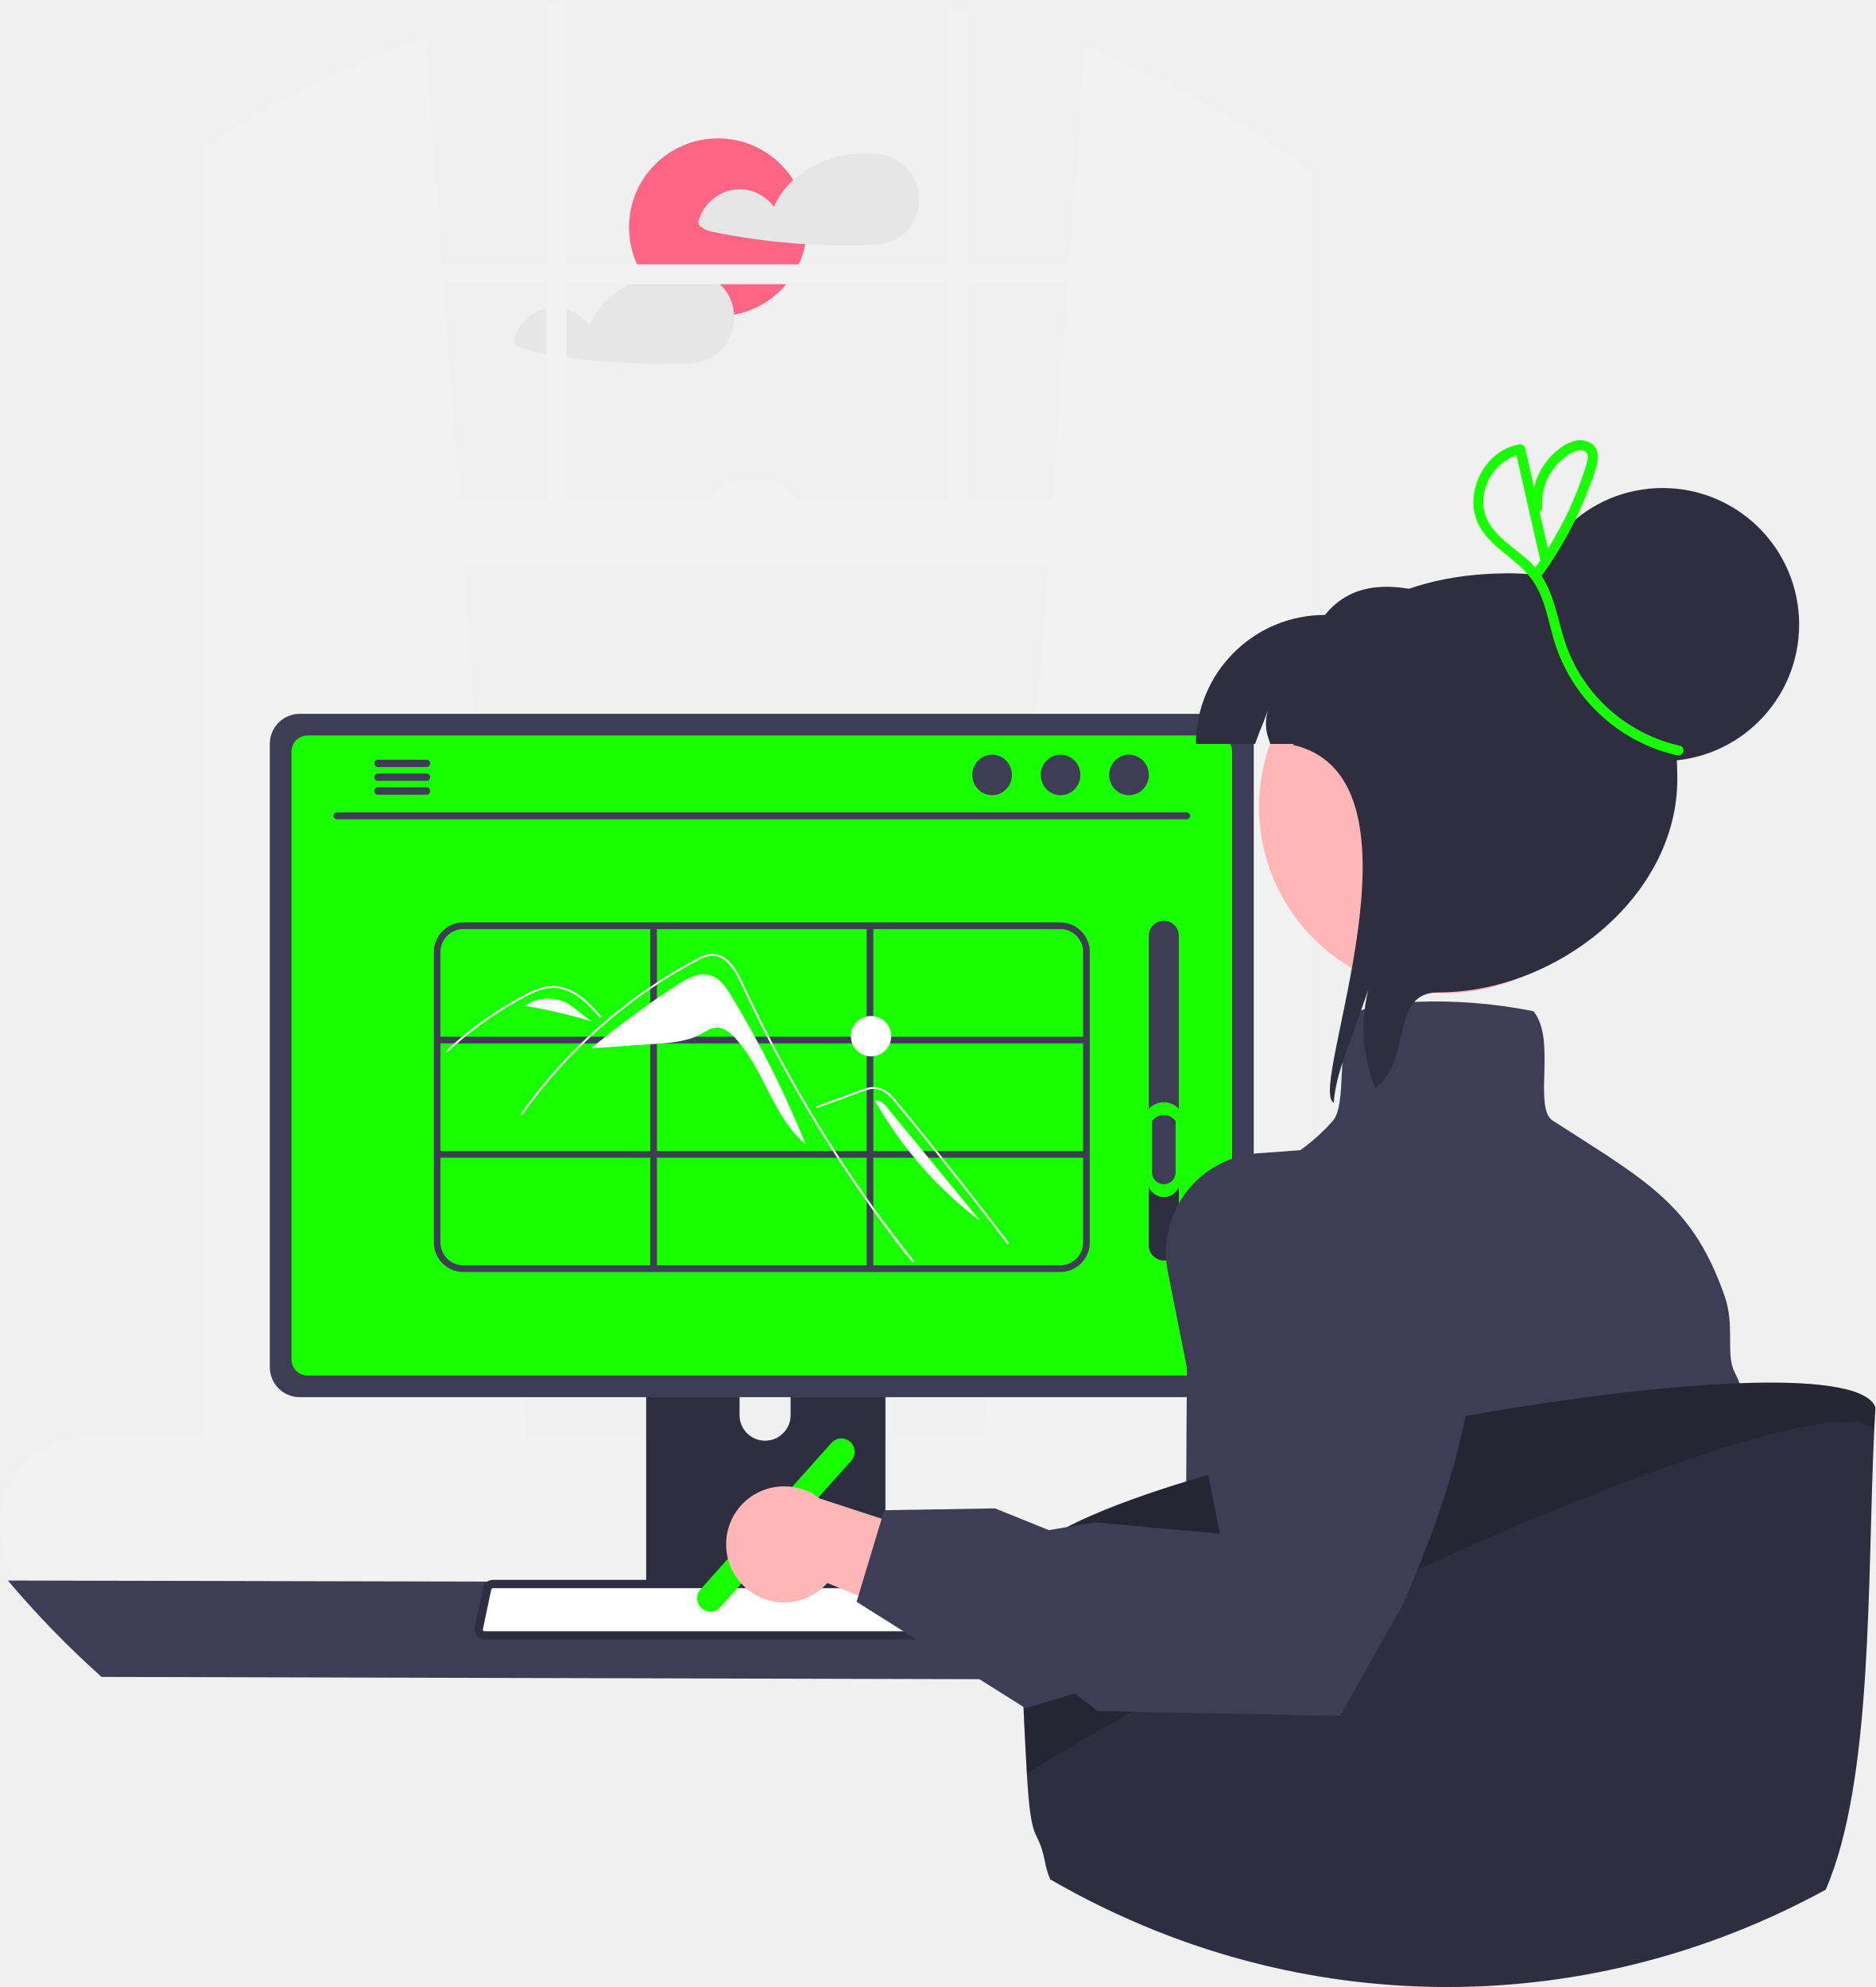
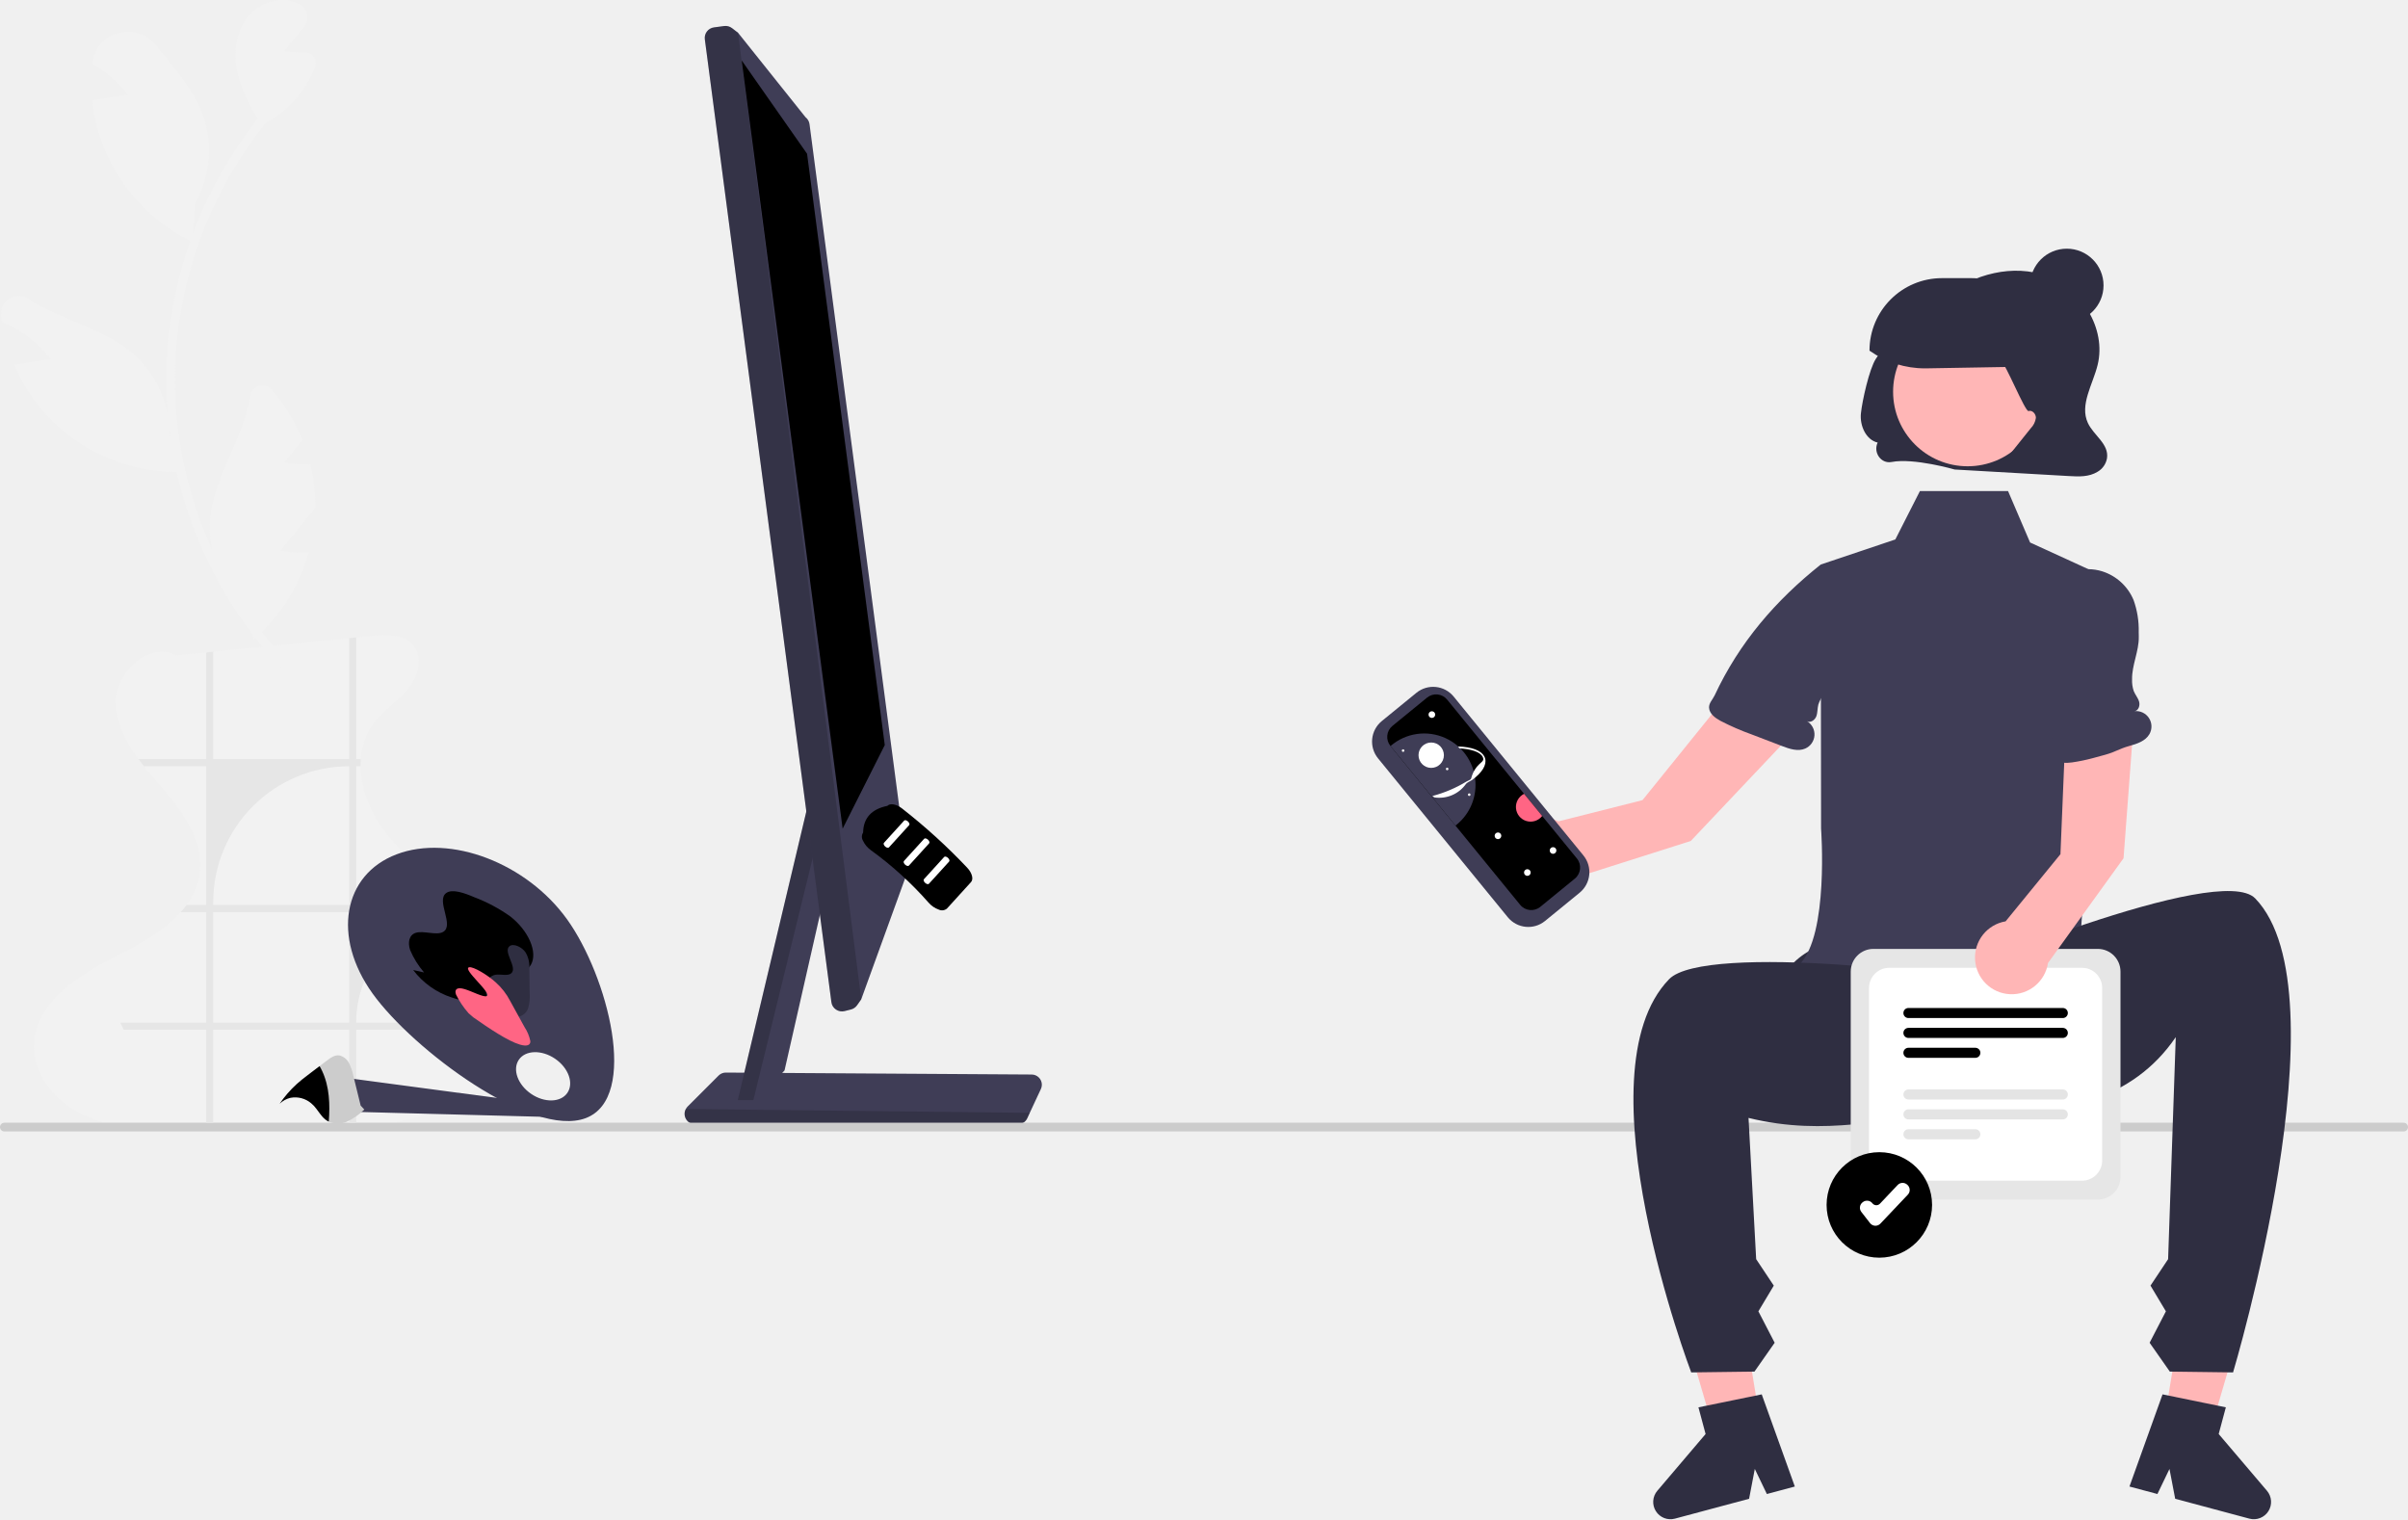
- <svg xmlns="http://www.w3.org/2000/svg" data-name="Layer 1" width="563.232" height="596.817" viewBox="0 0 563.232 596.817">
-   <circle cx="215.615" cy="68.266" r="26.701" fill="#fd6584" />
-   <path d="M601.119,230.112a13.235,13.235,0,0,0-11.17-9.29,1.081,1.081,0,0,0-.18,0,1.418,1.418,0,0,0-.22-.05c-8.94-1.16-18.88,1.66-25.57,7.8a23.958,23.958,0,0,0-5.83,8.04,12.917,12.917,0,0,0-10.83-5.28,13.184,13.184,0,0,0-11.8,9.51,1.526,1.526,0,0,0,.69,1.69,6.673,6.673,0,0,0,2.79,1.42c2.21.47,4.44.9,6.67,1.29q6.54,1.14,13.15,1.85,4.365.465,8.75.74c6.04.38,12.11.47,18.16.28,3-.1,5.88-.2,8.62-1.52a12.798,12.798,0,0,0,4.95-4.31A14.548,14.548,0,0,0,601.119,230.112Z" transform="translate(-325.7462 -174.4889)" fill="#e6e6e6" />
-   <path d="M546.189,269.012a13.652,13.652,0,0,0-.56-3.3,13.26,13.26,0,0,0-11.18-9.29.965.965,0,0,0-.17,0,1.887,1.887,0,0,0-.23-.05,33.194,33.194,0,0,0-14.69,1.51c-7.26,2.43-13.63,7.33-16.7,14.33a12.922,12.922,0,0,0-10.84-5.28,13.183,13.183,0,0,0-11.8,9.51,1.555,1.555,0,0,0,.69,1.69,6.733,6.733,0,0,0,2.79,1.42c2.22.47,4.44.9,6.68,1.29q6.54,1.14,13.14,1.85a195.164,195.164,0,0,0,26.92,1.02c2.99-.1,5.88-.2,8.62-1.52a12.77,12.77,0,0,0,4.94-4.31A14.264,14.264,0,0,0,546.189,269.012Z" transform="translate(-325.7462 -174.4889)" fill="#e6e6e6" />
-   <path d="M743.876,605.969h-24.34V225.999c-1.64-1.21-3.29-2.41-4.96-3.58q-.495-.345-.99-.69a288.322,288.322,0,0,0-62.01-32.94l-4.72,65.1-0.0.004H616.486V177.879c-1.98-.49-3.96-.95-5.96-1.38v77.394h-114.68V174.489c-1.99.37-3.98.75-5.96,1.16v78.244H458.517l-0-.004-4.95-68.27a287.687,287.687,0,0,0-60.78,29.46c-.66.42-1.32.84-1.98,1.28-1.33.86-2.66,1.74-3.97,2.63v386.98h-34.27a26.803,26.803,0,0,0-24.89,36.79,25.54,25.54,0,0,0,1.75,3.56,27.095,27.095,0,0,0,3.02,4.18,26.76,26.76,0,0,0,20.12,9.11h391.31a26.82,26.82,0,0,0,0-53.64ZM640.316,344.271l-18.93,261.698h-137.4l-18.93-261.698Zm6.11-84.419-4.67,64.556h-25.27V259.852Zm-35.9,0v64.556H564.894a10.916,10.916,0,0,0-9.723-5.959h-5.959a10.916,10.916,0,0,0-9.723,5.959H495.846V259.852Zm-120.64,64.556h-26.27l-4.67-64.556h30.94Z" transform="translate(-325.7462 -174.4889)" fill="#f2f2f2" />
-   <path d="M328.114,649.216a289.004,289.004,0,0,0,28.12,28.95l379.58,1a289.003,289.003,0,0,0,28.12-28.95Z" transform="translate(-325.7462 -174.4889)" fill="#3f3d56" />
-   <path d="M519.804,552.406v102.56h71.85v-102.56a3.448,3.448,0,0,0-2.43-3.3,3.175,3.175,0,0,0-1.03-.16h-64.92A3.463,3.463,0,0,0,519.804,552.406Zm28.04,35.24a7.67,7.67,0,0,1,15.34,0v11.9a7.67,7.67,0,0,1-15.34,0Z" transform="translate(-325.7462 -174.4889)" fill="#2f2e41" />
-   <path d="M519.584,651.686v9.89a1.946,1.946,0,0,0,1.93,1.94h68.43a1.94,1.94,0,0,0,1.93-1.94v-9.89Z" transform="translate(-325.7462 -174.4889)" fill="#3f3d56" />
-   <path d="M406.774,397.886v187.26a9.007,9.007,0,0,0,9,9h277.5a9.007,9.007,0,0,0,9-9v-187.26a9.011,9.011,0,0,0-9-8.99h-277.5A9.012,9.012,0,0,0,406.774,397.886Z" transform="translate(-325.7462 -174.4889)" fill="#3f3d56" />
-   <path d="M413.284,400.216v182.62a4.818,4.818,0,0,0,4.81,4.81h272.87a4.818,4.818,0,0,0,4.81-4.81v-182.62a4.82,4.82,0,0,0-4.81-4.82h-272.87A4.821,4.821,0,0,0,413.284,400.216Z" transform="translate(-325.7462 -174.4889)" fill="#18ff00" />
-   <path d="M468.924,665.846a2.948,2.948,0,0,0,2.32,1.11h162.34a2.987,2.987,0,0,0,2.92-3.6l-2.52-11.97a2.993,2.993,0,0,0-1.86-2.17,2.894,2.894,0,0,0-1.06-.2h-157.31a2.894,2.894,0,0,0-1.06.2,2.992,2.992,0,0,0-1.86,2.17l-2.52,11.97A2.985,2.985,0,0,0,468.924,665.846Z" transform="translate(-325.7462 -174.4889)" fill="#2f2e41" />
-   <path d="M473.754,651.516a.395.395,0,0,0-.145.025.508.508,0,0,0-.328.353l-2.521,11.977a.478.478,0,0,0,.102.396l.011.014a.449.449,0,0,0,.371.176H633.584a.467.467,0,0,0,.37-.175.459.459,0,0,0,.106-.397l-2.522-11.983a.498.498,0,0,0-.304-.349.436.436,0,0,0-.17-.035Z" transform="translate(-325.7462 -174.4889)" fill="#fff" />
-   <path d="M426.867,420.552H682.191a1.016,1.016,0,0,0,0-2.031H426.867a1.016,1.016,0,0,0,0,2.031Z" transform="translate(-325.7462 -174.4889)" fill="#3f3d56" />
-   <ellipse cx="339.064" cy="232.765" rx="5.95" ry="6.083" fill="#3f3d56" />
-   <ellipse cx="318.508" cy="232.765" rx="5.95" ry="6.083" fill="#3f3d56" />
-   <ellipse cx="297.952" cy="232.765" rx="5.95" ry="6.083" fill="#3f3d56" />
-   <path d="M438.156,403.786a1.095,1.095,0,0,0,1.09,1.1h14.6a1.105,1.105,0,0,0,0-2.21h-14.6A1.103,1.103,0,0,0,438.156,403.786Z" transform="translate(-325.7462 -174.4889)" fill="#3f3d56" />
-   <path d="M438.156,407.936a1.095,1.095,0,0,0,1.09,1.1h14.6a1.105,1.105,0,0,0,0-2.21h-14.6A1.103,1.103,0,0,0,438.156,407.936Z" transform="translate(-325.7462 -174.4889)" fill="#3f3d56" />
-   <path d="M438.156,412.076a1.103,1.103,0,0,0,1.09,1.11h14.6a1.105,1.105,0,0,0,0-2.21h-14.6A1.095,1.095,0,0,0,438.156,412.076Z" transform="translate(-325.7462 -174.4889)" fill="#3f3d56" />
-   <path d="M644.148,451.546H464.91a8.892,8.892,0,0,0-8.881,8.881v87.237a8.892,8.892,0,0,0,8.881,8.882H644.148a8.892,8.892,0,0,0,8.881-8.882V460.428A8.892,8.892,0,0,0,644.148,451.546Zm6.881,8.881v25.452h-63v-32.333h56.119A6.889,6.889,0,0,1,651.029,460.428Zm-128,59.786v-32.334h63v32.334Zm63,2v32.333h-63v-32.333Zm-65-2h-63v-32.334h63Zm2-34.334v-32.333h63v32.333Zm65,2h63v32.334h-63Zm-123.119-34.333H521.029v32.333h-63V460.428A6.889,6.889,0,0,1,464.91,453.546ZM458.029,547.664V522.213h63v32.333H464.91A6.889,6.889,0,0,1,458.029,547.664Zm186.119,6.882H588.029v-32.333h63v25.451A6.889,6.889,0,0,1,644.148,554.546Z" transform="translate(-325.7462 -174.4889)" fill="#3f3d56" />
-   <path d="M545.419,473.695c-1.591-2.631-3.475-5.439-6.427-6.298-3.418-.995-6.93.981-9.908,2.931a288.726,288.726,0,0,0-25.695,18.932l.009.102,19.174-1.322c4.618-.318,9.394-.681,13.475-2.865,1.549-.829,3.058-1.936,4.813-2.013,2.18-.096,4.081,1.427,5.575,3.017,8.837,9.41,11.394,23.799,21.307,32.066A314.616,314.616,0,0,0,545.419,473.695Z" transform="translate(-325.7462 -174.4889)" fill="#fff" />
-   <path d="M599.736,553.506c-.977-1.234-1.376-1.523-2.34-2.768q-11.773-15.226-22.131-31.481-7.036-11.04-13.373-22.503-3.017-5.45-5.869-10.985-2.213-4.292-4.327-8.635c-.403-.827-.795-1.658-1.184-2.491-.918-1.958-1.82-3.926-2.787-5.858a16.114,16.114,0,0,0-4.47-5.989,6.098,6.098,0,0,0-3.177-1.222,8.862,8.862,0,0,0-4.599,1.318,148.048,148.048,0,0,0-29.112,20.075A151.559,151.559,0,0,0,482.714,509.22c-.209.298-.703.013-.492-.287q1.246-1.762,2.542-3.487A152.397,152.397,0,0,1,523.671,469.155q3.785-2.453,7.711-4.675c1.319-.747,2.645-1.485,3.993-2.177a9.728,9.728,0,0,1,4.234-1.312c5.137-.08,7.797,5.738,9.624,9.653q.861,1.848,1.743,3.685,3.334,6.973,6.924,13.818,2.216,4.226,4.529,8.404,7.198,13.007,15.301,25.488c7.156,11.022,14.256,20.758,22.408,31.064C600.364,553.388,599.962,553.795,599.736,553.506Z" transform="translate(-325.7462 -174.4889)" fill="#fff" />
-   <path d="M505.858,480.093c-.298-.333-.595-.665-.895-.998-2.369-2.62-4.911-5.209-8.164-6.711a11.844,11.844,0,0,0-4.962-1.15,14.161,14.161,0,0,0-5.152,1.124c-.776.31-1.534.662-2.281,1.036-.854.43-1.692.888-2.527,1.35q-2.35,1.3-4.639,2.715-4.554,2.815-8.824,6.059-2.213,1.683-4.335,3.475-1.973,1.665-3.867,3.42c-.27.249-.673-.154-.403-.403.333-.31.669-.618,1.006-.922q1.426-1.289,2.898-2.529,2.684-2.264,5.506-4.354,4.389-3.251,9.08-6.061,2.344-1.403,4.753-2.688c.485-.259.975-.511,1.472-.751a23.46,23.46,0,0,1,3.498-1.424,12.445,12.445,0,0,1,5.284-.519,13.756,13.756,0,0,1,4.875,1.686c3.194,1.785,5.671,4.546,8.082,7.24C506.505,479.962,506.103,480.367,505.858,480.093Z" transform="translate(-325.7462 -174.4889)" fill="#fff" />
-   <path d="M571.304,507.242l7.654-2.799,3.8-1.39a38.862,38.862,0,0,1,3.752-1.292,5.919,5.919,0,0,1,3.396.043,7.827,7.827,0,0,1,2.649,1.642,21.495,21.495,0,0,1,2.172,2.32c.827.994,1.643,1.999,2.461,3q5.069,6.199,10.072,12.452,5.003,6.253,9.938,12.559,4.948,6.321,9.827,12.696.598.781,1.195,1.563c.22.288.715.004.492-.288q-4.916-6.438-9.9-12.824-4.997-6.401-10.062-12.748-5.065-6.347-10.199-12.638-1.279-1.567-2.562-3.131c-.722-.879-1.435-1.768-2.227-2.587a8.025,8.025,0,0,0-5.441-2.867,10.501,10.501,0,0,0-3.701.814c-1.28.463-2.556.934-3.834,1.402l-7.707,2.819-1.927.705c-.342.125-.194.676.152.55Z" transform="translate(-325.7462 -174.4889)" fill="#fff" />
-   <path d="M495.792,475.68a12.357,12.357,0,0,0-12.445.89,177.498,177.498,0,0,1,20.194,4.713C500.786,479.669,498.631,477.139,495.792,475.68Z" transform="translate(-325.7462 -174.4889)" fill="#fff" />
-   <path d="M483.309,476.563l-.749.609c.253-.213.517-.413.787-.602Z" transform="translate(-325.7462 -174.4889)" fill="#fff" />
-   <path d="M592.265,507.27a6.371,6.371,0,0,0-2.695-2.25l-1.052.041a119.342,119.342,0,0,0,31.787,36.34Z" transform="translate(-325.7462 -174.4889)" fill="#fff" />
-   <circle cx="261.597" cy="311.227" r="6.059" fill="#fff" />
-   <path d="M675.268,553.046a4.507,4.507,0,0,0,4.5-4.5v-93a4.5,4.5,0,1,0-9,0v93A4.507,4.507,0,0,0,675.268,553.046Z" transform="translate(-325.7462 -174.4889)" fill="#3f3d56" />
-   <path d="M675.268,553.046a4.507,4.507,0,0,0,4.5-4.5v-19.72a5.581,5.581,0,0,0-9,0v19.72A4.507,4.507,0,0,0,675.268,553.046Z" transform="translate(-325.7462 -174.4889)" fill="#2f2e41" />
-   <path d="M675.268,534.046a4.847,4.847,0,0,0,4.84-4.84V507.998a6.002,6.002,0,0,0-9.679,0V529.207A4.847,4.847,0,0,0,675.268,534.046Z" transform="translate(-325.7462 -174.4889)" fill="#18ff00" />
-   <path d="M675.268,530.19a3.535,3.535,0,0,0,3.53-3.53V511.191a4.378,4.378,0,0,0-7.06,0v15.469A3.535,3.535,0,0,0,675.268,530.19Z" transform="translate(-325.7462 -174.4889)" fill="#3f3d56" />
-   <path d="M536.445,657.525a4.004,4.004,0,0,1-.317-5.648L575.444,607.885a4,4,0,0,1,5.965,5.331l-39.316,43.992A4.004,4.004,0,0,1,536.445,657.525Z" transform="translate(-325.7462 -174.4889)" fill="#18ff00" />
-   <path d="M862.596,729.955c0,7.29-1.72,12.87-1.51,17.33a287.268,287.268,0,0,1-36.3,13.02c-1.4.4-2.8.78-4.21,1.16-7.63-23.36-15.27-44.75-18.28-47.02-6.89-5.17-10.34,16.22-10.34,11.05,0-5.17,3.45-5.17-5.16-12.06-8.62-6.89-3.45-37.9-3.45-37.9l-12.06-31.01,13.49-49.46,17.52-64.25h17.23s.51.37,1.36,1.06c4.31,3.52,17.31,15.28,15.87,28.23-.43,3.86.53,15.08,2.2,30.02,5.08,45.11,16.75,94.15,16.75,107.09C855.706,714.445,862.596,719.615,862.596,729.955Z" transform="translate(-325.7462 -174.4889)" fill="#e6e6e6" />
-   <path d="M848.148,589.956c-.02-.05-.03-.09-.05-.13a26.641,26.641,0,0,0-1.35-3.04c-2.91-5.47.17-13.87-3.11-23.15-5.3-15.04-11.76-23.91-21.23-31.86-.28-.24-.56-.47-.85-.71l-.01-.01c-6.32-5.19-13.94-10.04-23.4-16.08-1.97-1.26-4.03-2.57-6.17-3.95-2.76-1.77-2.61-7.67-2.45-13.91.18-6.93.37-14.11-3.03-18.59l-.22-.29-.35-.09a150.437,150.437,0,0,0-35.42-2.73h-.01a69.659,69.659,0,0,0-14.93,2.19c-.36.1-.72.2-1.07.32-.27.07-.54.16-.81.25l-.22.08-.17.16c-3.29,3.29-4.05,9.19-4.41,15.34v.01q-.105,1.68-.18,3.36c-.28,5.98-.54,11.63-2.74,14.08a57.788,57.788,0,0,1-17.47,13.44c-10.33,5.1-18.5,4.94-18.62,4.94l-.95-.03-.09.94c-6.86,13.07-6.6,46.79-6.81,82.9q-.015,3.015-.04,6.06c-.12,16.82-.44,33.93-1.7,49.52-.55,6.7-1.26,13.11-2.21,19.1-4.62,29.17-25.55,4.95-35.56,24.36a24.526,24.526,0,0,0,1.65,5.55c1.15.68,2.33,1.34,3.5,2q7.785,4.335,15.86,8.09c.3.14.6.28.9.41a236.736,236.736,0,0,0,30.46,11.62c2.03.62,4.06,1.21,6.11,1.77a233.586,233.586,0,0,0,55.61,8.33,1.701,1.701,0,0,1,.23-.01,288.585,288.585,0,0,0,65.84-9.49q.45-.12.9-.24c1.41-.38,2.81-.76,4.21-1.16a287.279,287.279,0,0,0,36.3-13.02,9.238,9.238,0,0,0,.13,1.31,3.03,3.03,0,0,0,.06.42c.02-.16.04-.32.05-.48.06-.47.11-.95.16-1.43C870.608,666.426,857.898,615.756,848.148,589.956Z" transform="translate(-325.7462 -174.4889)" fill="#3f3d56" />
-   <path d="M710.714,443.689a55.983,55.983,0,1,0-2.845-47.693c-.256.641-.487,1.281-.718,1.948A55.906,55.906,0,0,0,710.714,443.689Z" transform="translate(-325.7462 -174.4889)" fill="#ffb6b6" />
-   <path d="M702.667,397.943c2.409-6.74,1.358-3.229,3.793-9.944-1.589,5.946.923,9.277.692,9.944h66.658V359.194c-19.529-7.74-38.621-14.326-50.154,0A38.751,38.751,0,0,0,684.907,397.943Z" transform="translate(-325.7462 -174.4889)" fill="#2f2e41" />
-   <path d="M726.296,505.657c.051-.718.128-1.461.231-2.178.718-5.279,2.511-10.354,4.331-15.377,1.922-5.407,3.87-10.841,5.817-16.248a46.519,46.519,0,0,0,2.178,29.523c11.251-8.765,4.152-28.806,18.862-28.806,35.366,0,71.758-28.678,71.758-64.069,0-35.366-15.172-61.814-50.538-61.814-35.392,0-64.095,16.197-64.787,51.563C757.716,408.502,718.069,502.069,726.296,505.657Z" transform="translate(-325.7462 -174.4889)" fill="#2f2e41" />
-   <circle cx="499.308" cy="187.588" r="41.004" fill="#2f2e41" />
-   <path d="M888.978,597.236q-.21,3.165-.37,6.74c-2.12,44.89-.29,105.32-14.58,138.11q-4.8,2.625-9.7,5.02-.195.09-.36.18c-.88.43-1.76.85-2.64,1.25a.3.3,0,0,1-.11.06,238.808,238.808,0,0,1-29.81,11.71c-1.25.4-2.51.78-3.77,1.16q-.405.12-.81.24a233.934,233.934,0,0,1-59.04,9.49c-1.04.03-2.06.05-3.05.07-.35.01-.69.02-1.03.02-1.12.01-2.23.02-3.35.02q-3.39,0-6.75-.1a233.586,233.586,0,0,1-55.61-8.33c-2.05-.56-4.08-1.15-6.11-1.77a236.736,236.736,0,0,1-30.46-11.62c-.3-.13-.6-.27-.9-.41q-8.07-3.75-15.86-8.09c-1.17-.66-2.35-1.32-3.5-2a24.526,24.526,0,0,1-1.65-5.55c-2.27-10.91-4.09-3.55-5.39-26.25-1.19-20.81-1.95-41.68-2.23-53.61-.09-3.18-.12-5.73-.13-7.47,1.06-7.58,18.1-16.18,42.95-24.35,2.35-.77,4.78-1.54,7.27-2.3,6.72-2.07,13.9-4.1,21.4-6.06,19.1-5,40.31-9.59,61.36-13.38,10.39-1.86,20.74-3.53,30.79-4.95,17.63-2.5,34.31-4.23,48.58-4.94,1.37-.07,2.71-.13,4.03-.17,1.42-.06,2.81-.1,4.17-.13C872.878,589.376,886.918,591.516,888.978,597.236Z" transform="translate(-325.7462 -174.4889)" fill="#2f2e41" />
-   <path d="M888.978,597.236q-.21,3.165-.37,6.74c-15.58-16.78-183.42,58.18-254.48,103.21-1.19-20.81-1.95-41.68-2.23-53.61-.09-3.18-.12-5.73-.13-7.47,1.06-7.58,18.1-16.18,42.95-24.35,2.35-.77,4.78-1.54,7.27-2.3,6.72-2.07,13.9-4.1,21.4-6.06,19.1-5,40.31-9.59,61.36-13.38,10.39-1.86,20.74-3.53,30.79-4.95,17.63-2.5,34.31-4.23,48.58-4.94,1.37-.07,2.71-.13,4.03-.17,1.42-.06,2.81-.1,4.17-.13C872.878,589.376,886.918,591.516,888.978,597.236Z" transform="translate(-325.7462 -174.4889)" opacity="0.2" />
-   <path d="M547.647,649.249a17.324,17.324,0,0,0,26.555.706l56.948,23.389-6.145-31.396-53.137-17.397A17.418,17.418,0,0,0,547.647,649.249Z" transform="translate(-325.7462 -174.4889)" fill="#ffb6b6" />
-   <path d="M737.082,518.509l-.312-.033-33.209,2.411a29.807,29.807,0,0,0-21.561,11.675,29.215,29.215,0,0,0-3.075,4.997l-.009.005a29.804,29.804,0,0,0-2.456,18.888l15.634,78.703-37.618-3.418-13.732,2.347-16.205-6.538-33.251.566-.771,2.549-6.975,23.123-.548,1.817,50.775,31.997,14.721-4.478,6.935,5.327.333.009L669.51,688.727l58.648,1.15,16.031-28.401,2.505-4.453c18.618-41.709,23.213-70.826,21.755-90.885-.764-10.599-3.214-18.655-6.181-24.727C753.096,522.648,737.727,518.667,737.082,518.509Z" transform="translate(-325.7462 -174.4889)" fill="#3f3d56" />
-   <path d="M830.24,398.481a47.347,47.347,0,0,1-34.173-30.183c-2.406-6.978-3.314-14.64-7.352-20.85a111.467,111.467,0,0,0,14.655-27.541c1.382-3.802,4.617-10.705-.868-12.797-4.37-1.667-9.335,2.356-11.926,5.529a21.057,21.057,0,0,0-4.133,8.231q-1.34-5.918-2.68-11.835a1.536,1.536,0,0,0-1.845-1.048c-7.322,1.248-12.632,8.028-13.554,15.169a15.454,15.454,0,0,0,2.356,10.522c2.352,3.578,5.796,6.144,9.074,8.81,3.486,2.836,6.44,5.856,8.314,10.003,1.948,4.31,2.825,9.027,4.117,13.552a50.208,50.208,0,0,0,37.219,35.331C831.325,401.786,832.129,398.894,830.24,398.481Zm-41.347-71.716a17.411,17.411,0,0,1,2.837-10.665,16.892,16.892,0,0,1,3.853-4.174c1.432-1.094,3.545-2.544,5.44-2.142,2.458.521,1.469,3.265.947,4.919q-1.033,3.274-2.272,6.479a106.456,106.456,0,0,1-5.59,12.107c-1.098,2.038-2.271,4.032-3.496,5.994q-1.267-5.594-2.534-11.188A1.256,1.256,0,0,0,788.893,326.766Zm-17.52.597a14.814,14.814,0,0,1,9.817-16.111q3.572,15.77,7.143,31.541c-.491.725-.998,1.439-1.507,2.152-.133-.153-.255-.311-.393-.462C781.44,339.048,772.731,335.342,771.374,327.363Z" transform="translate(-325.7462 -174.4889)" fill="#18ff00" />
+ <svg xmlns="http://www.w3.org/2000/svg" data-name="Layer 1" width="655.67" height="413.648" viewBox="0 0 655.67 413.648">
+   <path d="M414.293,519.335c-1.2,8.84-7.21,16.82-14.94,22.03a39.477,39.477,0,0,1-5.81,3.25,50.541,50.541,0,0,1-6.87,2.52,80.156,80.156,0,0,1-17.45,2.81h-.01c-4.93.32-9.89.36-14.8.39l-24.18.15c-2.89.02-5.77.04-8.66.06-8.63.05-17.54.05-25.51-3.26a3.676,3.676,0,0,1-.35-.15c-7.83-3.38-14.5-10.81-14.31-19.31a17.42,17.42,0,0,1,2.46-8.49,24.859,24.859,0,0,1,3.64-4.76c4.34-4.5,10.36-8.03,16-10.87,6.35-3.19,13.27-7.03,17.88-12.2.56-.63,1.08-1.27,1.56-1.93a19.592,19.592,0,0,0,3.09-6.2,17.22,17.22,0,0,0,.58-3.09c.64-6.6-2.57-12.67-6.66-18.1-.4-.54-.82-1.08-1.25-1.62-.92-1.15-1.87-2.28-2.81-3.36-.4-.46-.8-.93-1.21-1.4-1.12-1.3-2.25-2.63-3.33-3.99-.5-.64-.99-1.28-1.47-1.93a35.574,35.574,0,0,1-4.78-8.37,20.676,20.676,0,0,1-1.41-6.86c-.22-8.49,9.27-17.04,16.45-13.03,2.72-.26,5.45-.53,8.17-.81.64-.06,1.27-.13,1.91-.19.16-.02.32-.03.48-.05,4.32-.43,8.62-.86,12.93-1.3h.01c.97-.08,1.92-.18,2.87-.28h.01q10.365-1.035,20.71-2.07c.64-.06,1.28-.13,1.92-.19,1.42-.15,2.83-.29,4.25-.43,3.98-.39,8.66-.54,11.25,2.52,2.82,3.34,1.36,8.62-1.43,11.99-2.79,3.36-6.66,5.74-9.28,9.22a18.236,18.236,0,0,0-3.54,9.85c-.04.63-.06,1.28-.04,1.93a24.58,24.58,0,0,0,.37,3.99,28.312,28.312,0,0,0,1.26,4.76,31.825,31.825,0,0,0,4.03,7.77c5.88,8.24,14.59,13.92,22.32,20.45.31.26.61.52.91.79.73.62,1.44,1.27,2.15,1.93,6.5,6.07,12.06,13.46,12.98,22.18.03.29.06.59.07.89A22.893,22.893,0,0,1,414.293,519.335Z" transform="translate(-272.165 -243.176)" fill="#f2f2f2" />
+   <path d="M349.516,369.119c1.67-2.04,3.33-4.1,5-6.15a49.279,49.279,0,0,0-8.359-13.739,3.394,3.394,0,0,0-5.908,1.855c-1.459,10.761-9.382,21.066-10.763,32.284a27.914,27.914,0,0,0,.49,9.6v.004a111.303,111.303,0,0,1-9.505-58.533A112.867,112.867,0,0,1,344.46,276.694a30.108,30.108,0,0,0,12.526-13.006c.372-.76.714-1.543,1.014-2.341a2.892,2.892,0,0,0-2.689-3.888,43.453,43.453,0,0,1-5.794-.341c1.026-1.254,3.533-4.335,5.42-6.657a4.033,4.033,0,0,0-.959-5.999l-.04-.024c-4.61-2.7-10.97-.83-14.3,3.34-3.34,4.17-3.97,10.02-2.81,15.23a40.339,40.339,0,0,0,5.58,12.44l.004.006c-.254.318-.518.627-.768.947a114.83,114.83,0,0,0-16.48,29.133c-.16.414-.303.834-.458,1.25l.002-.026.64-8.34a29.082,29.082,0,0,0,1.58-25.18c-2.712-6.542-7.799-12.049-12.273-17.705-5.363-6.78-16.346-3.787-17.291,4.806q-.014.124-.027.249a31.939,31.939,0,0,1,9.66,8.37c-3.24.5-6.49,1.01-9.73,1.51a47.41,47.41,0,0,0,1.25,7.09A48.803,48.803,0,0,0,323.985,308.748a115.471,115.471,0,0,0-6.255,29.467,110.202,110.202,0,0,0,.078,17.806c-.013-.07-.018-.142-.032-.212a29.147,29.147,0,0,0-9.95-16.83c-8.049-6.612-19.592-8.833-27.984-14.462a4.758,4.758,0,0,0-7.348,4.483q.108.932.252,1.859a31.815,31.815,0,0,1,13.25,10.1c-3.24.5-6.49,1.01-9.73,1.51-.07.01-.13.02-.2.03a47.462,47.462,0,0,0,8.73,13.67,48.867,48.867,0,0,0,35.44,15.55c.004 0.0.009-0.0.013-0a115.996,115.996,0,0,0,11.426,29.937,114.355,114.355,0,0,0,9.123,14.031l.538,1.523c.12-.11.25-.22.37-.33l.016-.015a112.557,112.557,0,0,0,9.686,10.909c1.093,1.078,2.778-.607,1.685-1.685a110.114,110.114,0,0,1-9.617-10.85,48.875,48.875,0,0,0,12.761-21.66,31.701,31.701,0,0,1-7.72-.46c2.07-2.54,4.14-5.1,6.21-7.64a1.738,1.738,0,0,0,.13-.15c1.05-1.3,2.11-2.59,3.16-3.89.01-.5.01-.99,0-1.49a46.758,46.758,0,0,0-1.36-10.34A31.635,31.635,0,0,1,349.516,369.119Zm-31.23-7.19c.01-.39.01-.78,0-1.18-.001-.111-.016-.221-.019-.332.086.691.169,1.382.267,2.071l-.008-.019Z" transform="translate(-272.165 -243.176)" fill="#f2f2f2" />
+   <polygon points="225.203 240.492 213.622 291.447 206.222 299.553 200.883 299.553 222.887 206.907 223.975 222.646 223.975 222.657 225.203 240.492" fill="#3f3d56" />
+   <path d="M553.102,535.742l-67.94-.43-6.03-.04-4.3-.03-5.01-.03h-.04a2.765,2.765,0,0,0-1.94.8l-8.46,8.46a2.184,2.184,0,0,0-.45.64.981.981,0,0,0-.13.22,2.824,2.824,0,0,0,2.54,3.94h88.01a2.801,2.801,0,0,0,2.52-1.6l.69-1.5,1.42-3.05,1.61-3.44a2.742,2.742,0,0,0,.26-1.17A2.785,2.785,0,0,0,553.102,535.742Z" transform="translate(-272.165 -243.176)" fill="#3f3d56" />
+   <path d="M552.562,546.17l-.695,1.506a2.799,2.799,0,0,1-2.513,1.598H461.34a2.819,2.819,0,0,1-2.536-3.938.839.839,0,0,1,.127-.22Z" transform="translate(-272.165 -243.176)" opacity="0.17" style="isolation:isolate" />
+   <polygon points="223.975 222.646 223.975 222.657 205.133 299.553 200.883 299.553 222.887 206.907 223.975 222.646" opacity="0.17" style="isolation:isolate" />
+   <path d="M519.262,479.912l-26.67-202.91a2.892,2.892,0,0,0-1.1-1.92l-18.36-22.98-1.65-1.27a2.929,2.929,0,0,0-2.14-.57l-2.76.37a2.894,2.894,0,0,0-2.5,3.24h0l27.64,210.24v.01l1.69,12.86,2.01,15.27v.02l3.12,23.76a2.832,2.832,0,0,0,1.25,2.02,2.873,2.873,0,0,0,2.33.42l1.75-.44a2.939,2.939,0,0,0,1.66-1.14l.78-1.11.36-.52,12.08-33.3A2.876,2.876,0,0,0,519.262,479.912Z" transform="translate(-272.165 -243.176)" fill="#3f3d56" />
+   <path d="M473.128,252.103l33.548,263.164-.364.515-.777,1.107a2.929,2.929,0,0,1-1.66,1.141l-1.752.441a2.905,2.905,0,0,1-3.579-2.438l-34.455-262.157a2.896,2.896,0,0,1,2.493-3.248l2.767-.364a2.855,2.855,0,0,1,2.131.573Z" transform="translate(-272.165 -243.176)" opacity="0.17" style="isolation:isolate" />
+   <polygon points="201.951 16.453 219.754 41.864 240.914 202.865 229.442 225.624 201.951 16.453" fill="#000000" />
+   <path d="M536.56,483.348l-6.551,7.205a2.074,2.074,0,0,1-2.22.288,6.595,6.595,0,0,1-2.804-1.922,95.877,95.877,0,0,0-15.672-14.248,6.596,6.596,0,0,1-2.179-2.609,2.103,2.103,0,0,1,.049-2.207c.065-3.942,2.286-6.384,6.601-7.261.757-.788,2.466-.488,3.998.707a159.149,159.149,0,0,1,17.717,16.108C536.849,480.836,537.305,482.53,536.56,483.348Z" transform="translate(-272.165 -243.176)" fill="#000000" />
+   <path d="M519.723,467.839l-5.514,6.064c-.19.209-.649.102-1.025-.24s-.526-.788-.336-.998l5.514-6.064c.19-.209.649-.102,1.025.24S519.914,467.63,519.723,467.839Z" transform="translate(-272.165 -243.176)" fill="#fff" />
+   <path d="M525.168,472.789l-5.514,6.064c-.19.209-.649.102-1.025-.24s-.526-.788-.336-.998l5.514-6.064c.19-.209.649-.102,1.025.24S525.358,472.58,525.168,472.789Z" transform="translate(-272.165 -243.176)" fill="#fff" />
+   <path d="M530.613,477.74l-5.514,6.064c-.19.209-.649.102-1.025-.24s-.526-.788-.336-.998l5.514-6.064c.19-.209.649-.102,1.025.24S530.803,477.531,530.613,477.74Z" transform="translate(-272.165 -243.176)" fill="#fff" />
+   <path d="M927.835,550.055a1.186,1.186,0,0,1-1.19,1.19H273.355a1.19,1.19,0,0,1,0-2.38h653.29A1.187,1.187,0,0,1,927.835,550.055Z" transform="translate(-272.165 -243.176)" fill="#ccc" />
+   <path d="M399.283,491.505h2.17v-1.93h-32.3v-37.76h1.21c-.02-.65,0-1.3.04-1.93h-1.25v-33.15c-.64.06-1.28.13-1.92.19v32.96h-37.01v-29.26c-.64.06-1.27.13-1.91.19v29.07h-18.43c.48.65.97,1.29,1.47,1.93h16.96v37.76h-5.37c-.48.66-1,1.3-1.56,1.93h6.93v30.12h-23.37q.42.975.9,1.92h22.47v25.32h1.91v-25.32h37.01v25.32h1.92v-25.32h32.3v-1.92h-32.3a30.13,30.13,0,0,1,30.13-30.12Zm-32.05,30.12h-37.01v-30.12h37.01Zm-37.01-32.05v-.76a37.008,37.008,0,0,1,37.01-37v37.76Z" transform="translate(-272.165 -243.176)" fill="#e6e6e6" />
+   <path d="M426.588,493.509c-11.017-15.354-31.81-23.288-46.443-17.722-14.633,5.566-17.564,22.526-6.547,37.88s43.446,39.506,58.079,33.939S437.604,508.863,426.588,493.509Zm.068,47.225c-1.801,2.641-6.22,2.763-9.87.274s-5.149-6.649-3.348-9.289,6.22-2.763,9.87-.274S428.457,538.093,426.655,540.734Z" transform="translate(-272.165 -243.176)" fill="#3f3d56" />
+   <path d="M414.151,508.527q-2.058,1.663-4.116,3.327a16.216,16.216,0,0,1-5.85,3.458,15.912,15.912,0,0,1-8.98-.535,21.5,21.5,0,0,1-10.538-7.489l2.966.661a23.118,23.118,0,0,1-3.792-6.093c-.695-2.057-.307-4.144,1.57-4.707,2.149-.645,5.608.805,7.413-.237,3.12-1.802-2.009-8.513.834-10.583,1.657-1.206,4.971-.013,7.734,1.171a43.568,43.568,0,0,1,9.694,5.176c4.908,3.79,7.625,9.765,5.621,13.223A10.15,10.15,0,0,1,414.151,508.527Z" transform="translate(-272.165 -243.176)" fill="#000000" />
+   <path d="M413.14,520.041c-2.399.328-5.175-1.516-7.491-3.217l-.589-.771a12.508,12.508,0,0,1-.598-4.582,3.18,3.18,0,0,1,2.703-2.904c1.407-.185,3.286.422,4.215-.393,1.797-1.574-2.371-5.914-.465-7.387,1.07-.827,3.342.233,4.322,1.655a7.478,7.478,0,0,1,1.057,4.409q.048,3.401.095,6.801a11.419,11.419,0,0,1-.4,3.976A3.522,3.522,0,0,1,413.14,520.041Z" transform="translate(-272.165 -243.176)" fill="#2f2e41" />
+   <path d="M413.742,527.595c-3.326-.982-8.397-4.409-12.717-7.436l-1.286-1.119a23.377,23.377,0,0,1-3.395-5.048c-.498-1.365.143-2.162,2.351-1.503,1.955.584,5.033,2.242,5.944,1.915,1.76-.632-6.719-7.395-4.745-7.864,1.108-.263,5.013,2.08,7.227,4.083a17.546,17.546,0,0,1,3.972,5.123q1.941,3.529,3.882,7.057a10.837,10.837,0,0,1,1.603,3.875C416.604,527.68,415.76,528.191,413.742,527.595Z" transform="translate(-272.165 -243.176)" fill="#ff6584" />
+   <path d="M366.007,536.606l61.741,8.21a1.326,1.326,0,0,1-.21,2.64L367.319,545.865Z" transform="translate(-272.165 -243.176)" fill="#3f3d56" />
+   <path d="M348.306,543.703a30.252,30.252,0,0,1,4.673-5.376c.9-.811,1.849-1.564,2.806-2.287.33-.262.673-.517,1.006-.769.794-.604,1.588-1.207,2.391-1.814.673-.517,1.356-1.036,2.032-1.544.99-.754,2.105-1.544,3.341-1.37a3.919,3.919,0,0,1,2.63,2.083,13.193,13.193,0,0,1,1.183,3.416c.67,2.721,1.331,5.444,2.002,8.165l.994,1.066a17.109,17.109,0,0,1-4.886,3.376,6.104,6.104,0,0,1-4.791-.085,5.142,5.142,0,0,1-.926-.576c-1.254-.991-2.026-2.548-3.129-3.739a8.339,8.339,0,0,0-.741-.692,6.777,6.777,0,0,0-5.572-1.494A6.26,6.26,0,0,0,348.306,543.703Z" transform="translate(-272.165 -243.176)" fill="#ccc" />
+   <path d="M348.306,543.703a30.252,30.252,0,0,1,4.673-5.376c.9-.811,1.849-1.564,2.806-2.287.33-.262.673-.517,1.006-.769.794-.604,1.588-1.207,2.391-1.814a14.579,14.579,0,0,1,.711,1.346c1.999,4.294,2.144,9.092,1.795,13.762a5.142,5.142,0,0,1-.926-.576c-1.254-.991-2.026-2.548-3.129-3.739a8.339,8.339,0,0,0-.741-.692,6.777,6.777,0,0,0-5.572-1.494A6.26,6.26,0,0,0,348.306,543.703Z" transform="translate(-272.165 -243.176)" fill="#000000" />
+   <path d="M840.669,358.344c-2.302-4.952,1.352-10.481,2.656-15.813,2.433-9.948-4.423-20.719-13.717-24.166-9.293-3.447-19.973-.566-27.957,5.466-7.826,5.913-13.328,8.699-18.719,17.054-1.808,2.802-3.722,11.5-4.064,14.856-.342,3.356,1.394,7.201,4.559,7.936-1.279,2.713.936,5.841,3.792,5.289,6.058-1.17,17.185,2.047,17.185,2.047q15.561.891,31.122,1.782c2.658.152,5.417.29,7.805-1.178a5.306,5.306,0,0,0,2.54-3.636C846.48,364.051,842.257,361.759,840.669,358.344Z" transform="translate(-272.165 -243.176)" fill="#2f2e41" />
+   <path d="M834.304,536.342c-18.431,17.37-38.006,16.323-58.606-1.559-11.366-.302-20.401-8.522-20.14-18.323s9.72-17.529,21.086-17.227l58.606,1.559c11.366.302,20.401,8.522,20.14,18.323S845.67,536.644,834.304,536.342Z" transform="translate(-272.165 -243.176)" fill="#2f2e41" />
+   <path d="M848.503,401.675l-2.27,15.11-3.6,23.94-.61,8.87-4.48,65.01s-34.62-2.84-43.82,0c-9.2,2.85-31.56-8.88-31.56-8.88,8.03-7.9,5.86-36.93,5.86-36.93l-.09-71.91,20.31-6.83,6.69-13.17h24l6,14,10.89,4.98,4.96,2.28Z" transform="translate(-272.165 -243.176)" fill="#3f3d56" />
+   <polygon points="480.718 395.97 469.096 397.868 456.241 353.945 473.394 351.143 480.718 395.97" fill="#ffb6b6" />
+   <path d="M748.265,547.558c21.668,5.328,37.668-.672,50.846.106,7.491-12.641,31.403-28.696,18.356-35.455-7.266-3.764-81.128-12.44-90.825-2.426-24.934,25.749,6.024,107.066,6.024,107.066l17.218-.222,5.501-7.852-4.431-8.557,4.192-6.996-4.797-7.207Z" transform="translate(-272.165 -243.176)" fill="#2f2e41" />
+   <polygon points="587.819 395.97 599.44 397.868 612.295 353.945 595.143 351.143 587.819 395.97" fill="#ffb6b6" />
+   <path d="M864.601,525.558c-11.992,17.586-31.12,20.462-50.846,22.106-7.491-12.641-31.403-28.696-18.356-35.455,7.266-3.764,81.128-34.44,90.825-24.426,24.934,25.749-6.024,129.066-6.024,129.066l-17.218-.222-5.501-7.852,4.431-8.557L857.72,593.22l4.797-7.207Z" transform="translate(-272.165 -243.176)" fill="#2f2e41" />
+   <path d="M861.002,622.827l17.233,3.529-1.946,7.267,13.144,15.455a4.699,4.699,0,0,1-4.795,7.584l-20.194-5.407-1.556-8.12-3.284,6.825-7.614-2.039Z" transform="translate(-272.165 -243.176)" fill="#2f2e41" />
+   <path d="M760.876,647.922l-7.614,2.039-3.284-6.825-1.556,8.12-20.194,5.407a4.699,4.699,0,0,1-4.795-7.584l13.144-15.455-1.946-7.267,17.233-3.529Z" transform="translate(-272.165 -243.176)" fill="#2f2e41" />
+   <circle cx="535.76" cy="106.663" r="20.292" fill="#ffb6b6" />
+   <path d="M796.331,343.474a25.968,25.968,0,0,1-14.979-4.726l-.146-.103v0a19.738,19.738,0,0,1,19.738-19.738h8.057a19.581,19.581,0,0,1,19.559,19.645,4.511,4.511,0,0,1-4.454,4.446l-27.312.471C796.64,343.472,796.485,343.474,796.331,343.474Z" transform="translate(-272.165 -243.176)" fill="#2f2e41" />
+   <path d="M843.375,569.795H782.274a6.183,6.183,0,0,1-6.176-6.176v-55.904a6.183,6.183,0,0,1,6.176-6.176h61.101a6.183,6.183,0,0,1,6.176,6.176v55.904A6.183,6.183,0,0,1,843.375,569.795Z" transform="translate(-272.165 -243.176)" fill="#e6e6e6" />
+   <path d="M839.08,564.647H786.569a5.49,5.49,0,0,1-5.484-5.484V512.169a5.49,5.49,0,0,1,5.484-5.484H839.08a5.49,5.49,0,0,1,5.484,5.484V559.163A5.49,5.49,0,0,1,839.08,564.647Z" transform="translate(-272.165 -243.176)" fill="#fff" />
+   <path d="M833.842,520.367H791.808a1.371,1.371,0,1,1,0-2.742h42.034a1.371,1.371,0,1,1,0,2.742Z" transform="translate(-272.165 -243.176)" fill="#000000" />
+   <path d="M833.842,525.784H791.808a1.371,1.371,0,0,1,0-2.742h42.034a1.371,1.371,0,0,1,0,2.742Z" transform="translate(-272.165 -243.176)" fill="#000000" />
+   <path d="M810.028,531.201H791.808a1.371,1.371,0,1,1,0-2.742h18.221a1.371,1.371,0,0,1,0,2.742Z" transform="translate(-272.165 -243.176)" fill="#000000" />
+   <path d="M833.842,542.546H791.808a1.371,1.371,0,1,1,0-2.742h42.034a1.371,1.371,0,1,1,0,2.742Z" transform="translate(-272.165 -243.176)" fill="#e4e4e4" />
+   <path d="M833.842,547.963H791.808a1.371,1.371,0,0,1,0-2.742h42.034a1.371,1.371,0,0,1,0,2.742Z" transform="translate(-272.165 -243.176)" fill="#e4e4e4" />
+   <path d="M810.028,553.38H791.808a1.371,1.371,0,1,1,0-2.742h18.221a1.371,1.371,0,1,1,0,2.742Z" transform="translate(-272.165 -243.176)" fill="#e4e4e4" />
+   <path d="M852.933,442.885l-18.381.15-1.351,32.716L818.267,494.035a9.994,9.994,0,1,0,11.542,11.343l20.573-28.52Z" transform="translate(-272.165 -243.176)" fill="#ffb6b6" />
+   <path d="M758.812,444.37,739.97,435.562l-20.575,25.472-22.887,5.788a9.994,9.994,0,1,0,2.513,15.987l33.514-10.651Z" transform="translate(-272.165 -243.176)" fill="#ffb6b6" />
+   <path d="M818.078,368.565l7.026-8.765a5.072,5.072,0,0,0,1.41-2.826c.037-1.071-.973-2.218-1.991-1.883-.945.312-6.39-13.33-7.385-13.328-1.031.003-1.368-1.372-1.381-2.403-.049-3.908,3.127.288,4.177-3.476s5.143-.528,8.671-2.209,8.321-.918,10.502,2.325c1.617,2.404,1.557,5.528,1.343,8.418a132.181,132.181,0,0,1-3.018,19.914c-.371,1.609-.924,3.408-2.407,4.135a5.732,5.732,0,0,1-2.571.384l-10.817-.053" transform="translate(-272.165 -243.176)" fill="#2f2e41" />
+   <circle cx="562.768" cy="77.709" r="10" fill="#2f2e41" />
+   <path d="M857.423,443.075c-1.08,1.88-3.38,2.63-5.48,3.21-2.84.79-3.67,1.59-6.51,2.38-1.13.32-2.27.64-3.41.93a48.242,48.242,0,0,1-5.69,1.17c-1.61.23-3.51.23-4.56-1.02a5.255,5.255,0,0,1-.79-3.63q.615-23.04,1.24-46.08l.87.3a11.318,11.318,0,0,1,1.22-.7,13.695,13.695,0,0,1,6.47-1.49,13.152,13.152,0,0,1,3.79.59,13.767,13.767,0,0,1,8.54,7.82,24.047,24.047,0,0,1,1.4,8.69c.01.45.01.9.02,1.35.06,3.84-1.89,7.68-1.83,11.52a9.025,9.025,0,0,0,.44,3.19c.4,1.02,1.18,1.87,1.48,2.93.3,1.05-.19,2.49-1.28,2.57a4.196,4.196,0,0,1,4.08,6.27Z" transform="translate(-272.165 -243.176)" fill="#3f3d56" />
+   <path d="M768.017,396.972a13.611,13.611,0,0,1,12.376,16.933c-.836,3.296-2.861,6.143-4.844,8.904l-6.721,9.355a8.957,8.957,0,0,0-1.548,2.819c-.283,1.061-.171,2.211-.558,3.238s-1.635,1.889-2.561,1.3a4.201,4.201,0,0,1-.451,7.47c-1.994.87-4.285.094-6.318-.684l-8.254-3.159a68.467,68.467,0,0,1-8.561-3.731c-1.429-.784-2.954-1.914-3.055-3.54-.079-1.266.992-2.239,1.529-3.388,6.722-14.392,16.607-25.843,28.884-35.602Z" transform="translate(-272.165 -243.176)" fill="#3f3d56" />
+   <circle cx="511.721" cy="328.071" r="14.189" fill="#fff" />
+   <path d="M783.886,585.61a14.362,14.362,0,1,1,14.362-14.362A14.379,14.379,0,0,1,783.886,585.61Z" transform="translate(-272.165 -243.176)" fill="#000000" />
+   <path d="M782.824,576.918c-.03,0-.06-.001-.091-.002a1.856,1.856,0,0,1-1.375-.715l-2.371-3.049a1.856,1.856,0,0,1,.325-2.605l.085-.066a1.856,1.856,0,0,1,2.606.326,1.354,1.354,0,0,0,2.051.1l4.815-5.083a1.859,1.859,0,0,1,2.625-.071l.079.075a1.856,1.856,0,0,1,.071,2.625l-7.471,7.886A1.854,1.854,0,0,1,782.824,576.918Z" transform="translate(-272.165 -243.176)" fill="#fff" />
+   <path d="M682.716,492.915l-35.333-43.263a7.216,7.216,0,0,1,1.023-10.142l9.429-7.701a7.216,7.216,0,0,1,10.142,1.023l35.333,43.263a7.216,7.216,0,0,1-1.023,10.142l-9.429,7.701A7.216,7.216,0,0,1,682.716,492.915Z" transform="translate(-272.165 -243.176)" fill="#3f3d56" />
+   <path d="M701.543,476.925l-9.46-11.58-4.93-6.03-20.95-25.65a3.876,3.876,0,0,0-5.46-.55l-9.43,7.7a3.877,3.877,0,0,0-.55,5.46l.02.03,17.69,21.66,17.62,21.58a3.897,3.897,0,0,0,5.47.55l9.42-7.7A3.899,3.899,0,0,0,701.543,476.925Z" transform="translate(-272.165 -243.176)" fill="#000000" />
+   <path d="M673.933,456.885a13.946,13.946,0,0,1-5.46,11.08l-17.69-21.66a13.986,13.986,0,0,1,23.15,10.58Z" transform="translate(-272.165 -243.176)" fill="#3f3d56" />
+   <path d="M676.546,449.687c.479,1.722-.759,3.786-3.485,5.815-.545.406-1.321.599-1.774,1.185a8.904,8.904,0,0,1-8.541,3.603c-.191-.122-.38-.247-.568-.377.035-.009.07-.018.104-.028a35.035,35.035,0,0,0,9.173-3.907c.458-.29,1.168-.4,1.299-.89,1.049-3.933,3.402-4.217,3.296-5.263-.155-1.529-2.431-2.504-5.539-2.808q-.461-.045-.944-.069c-.128-.181-.259-.358-.396-.531q.717.022,1.389.088C673.942,446.835,676.067,447.966,676.546,449.687Z" transform="translate(-272.165 -243.176)" fill="#fff" />
+   <circle cx="389.702" cy="205.622" r="3.456" fill="#fff" />
+   <circle cx="407.88" cy="227.568" r="0.908" fill="#fff" />
+   <circle cx="422.88" cy="231.568" r="0.908" fill="#fff" />
+   <circle cx="389.88" cy="194.568" r="0.908" fill="#fff" />
+   <circle cx="415.88" cy="237.568" r="0.908" fill="#fff" />
+   <circle cx="394.049" cy="209.369" r="0.355" fill="#f0f0f0" />
+   <circle cx="400.049" cy="216.369" r="0.355" fill="#f0f0f0" />
+   <circle cx="382.049" cy="204.369" r="0.355" fill="#f0f0f0" />
+   <path d="M692.083,465.345a3.995,3.995,0,1,1-4.93-6.03Z" transform="translate(-272.165 -243.176)" fill="#ff6584" />
</svg>
